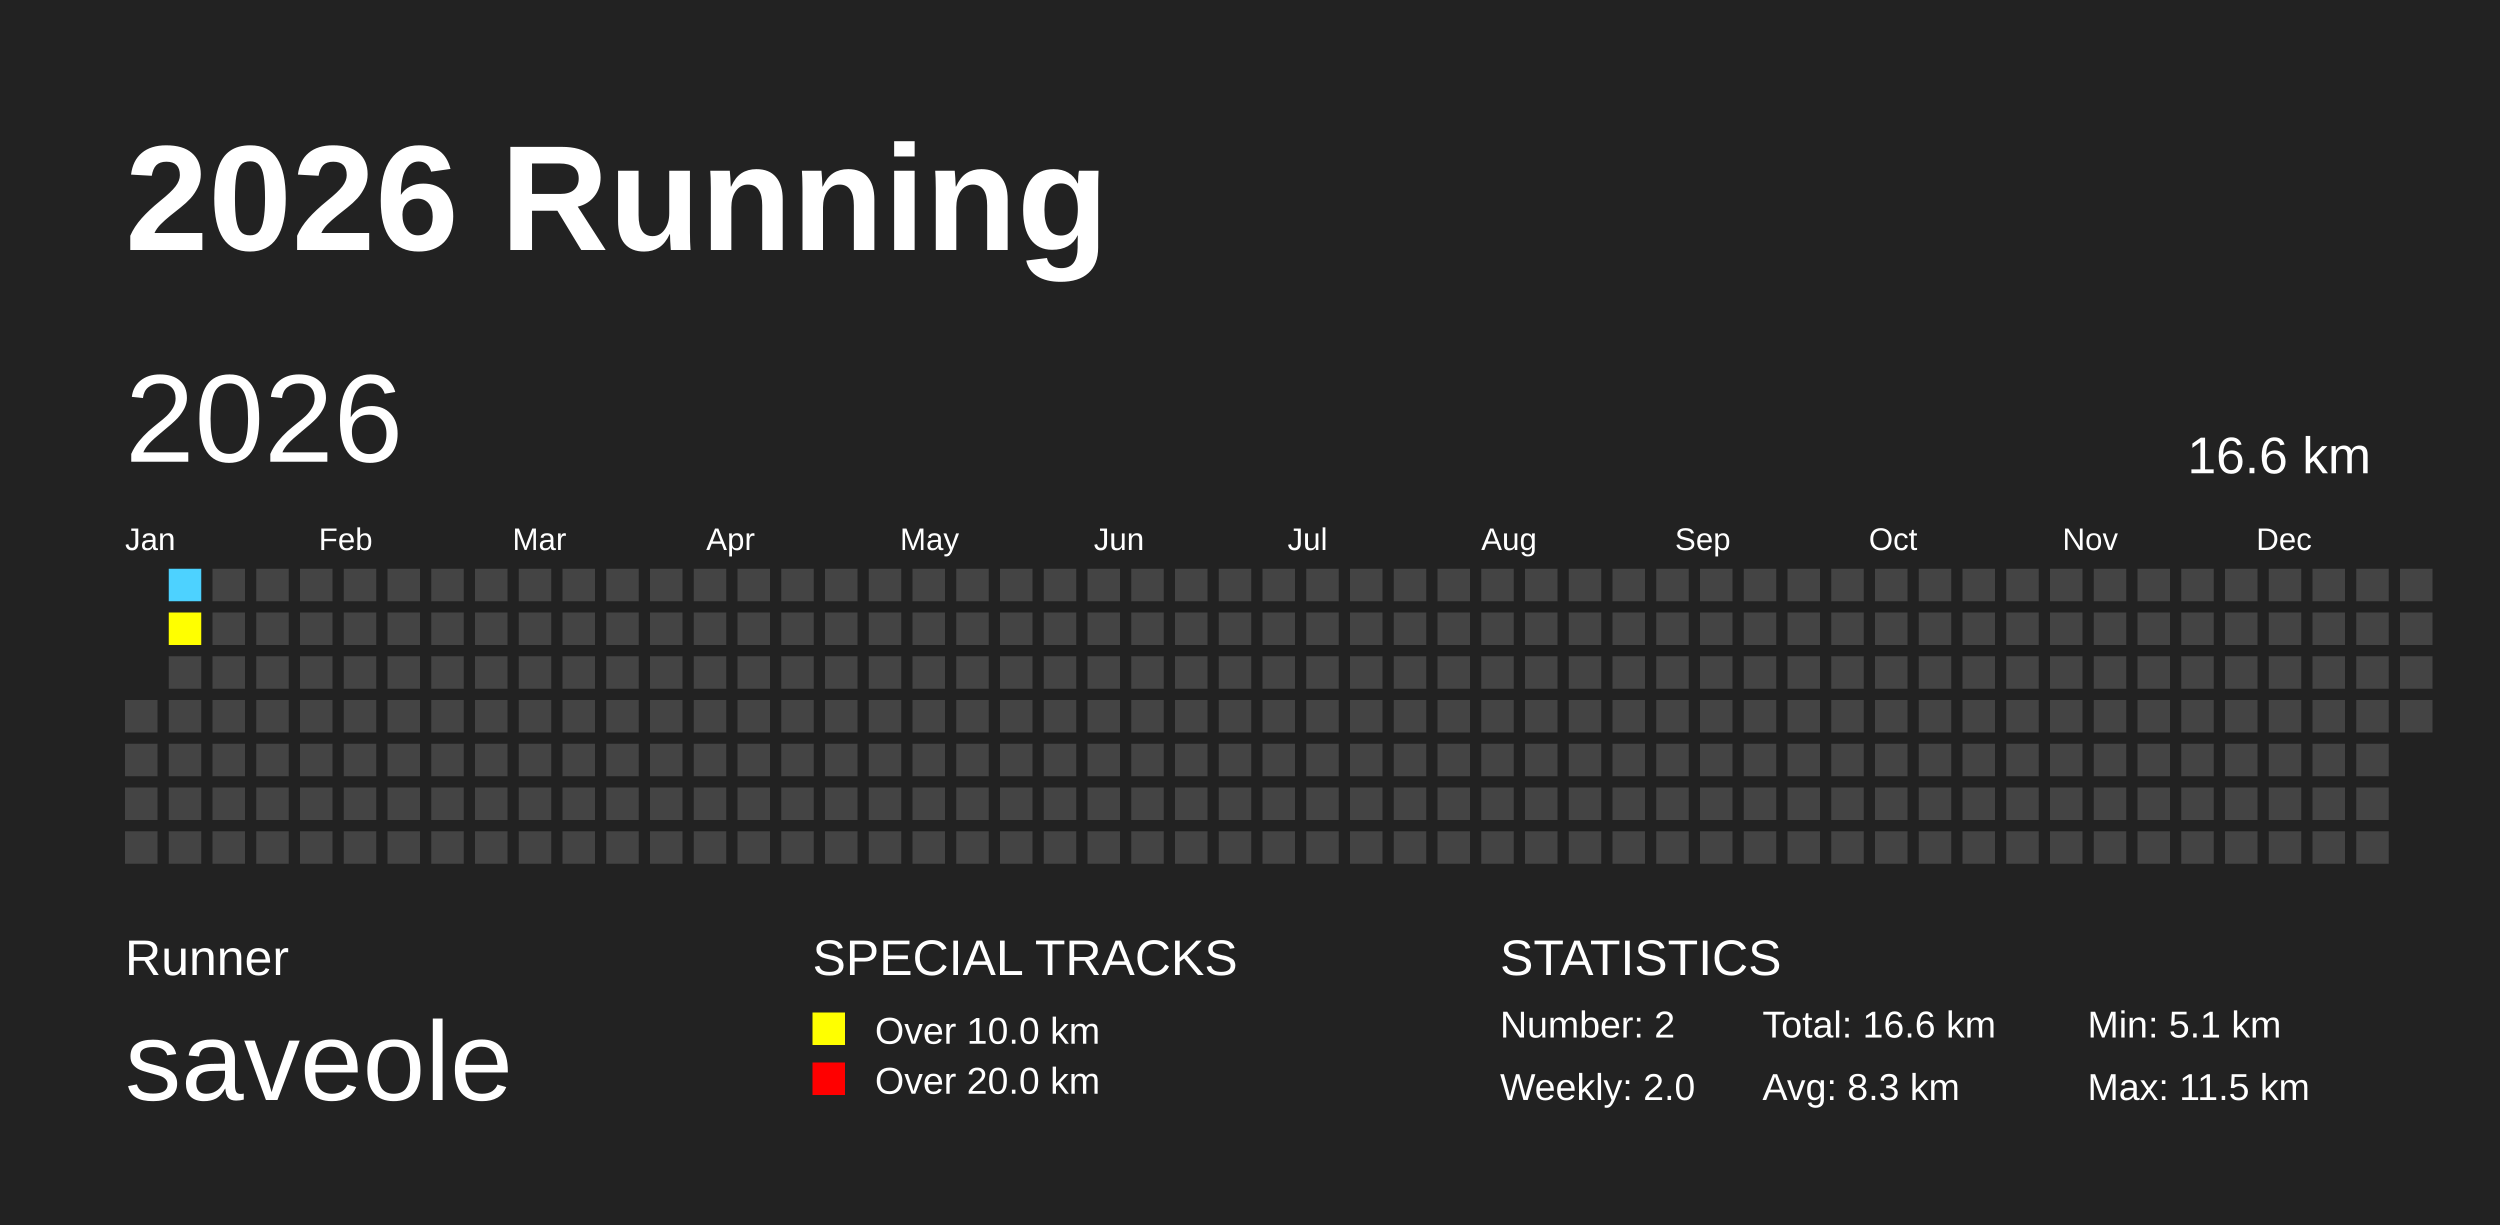
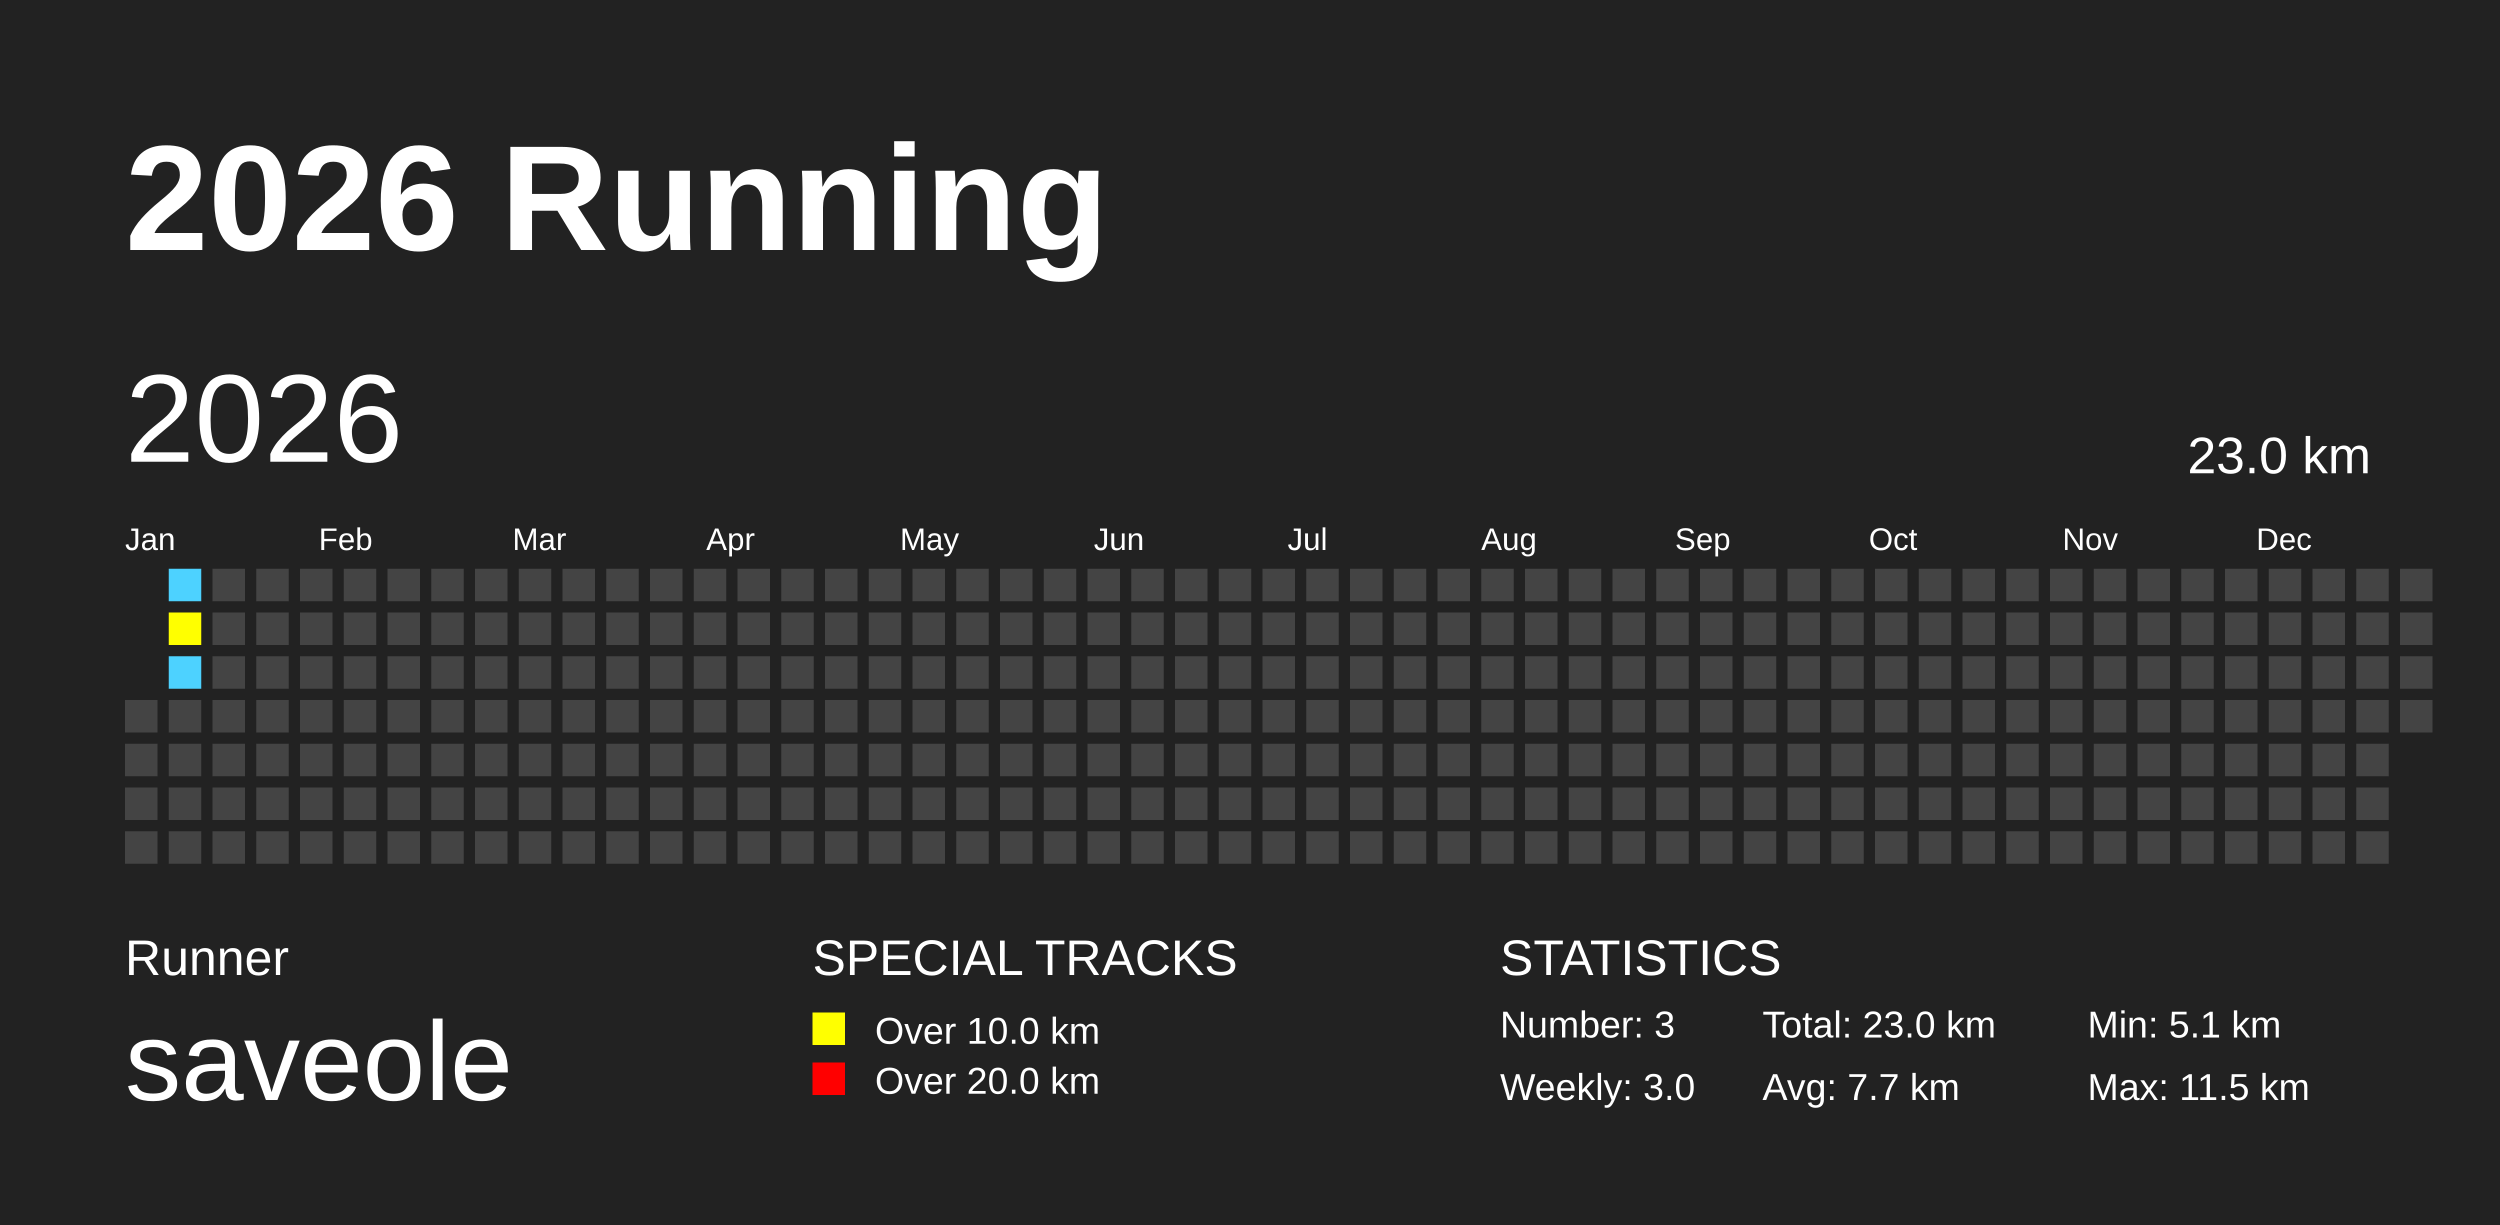
<svg xmlns="http://www.w3.org/2000/svg" baseProfile="full" height="98mm" version="1.1" viewBox="0,0,200,98" width="200mm">
  <defs />
  <rect fill="#222222" height="98" width="200" x="0" y="0" />
  <text fill="#FFFFFF" style="font-size:12px; font-family:Arial; font-weight:bold;" x="10" y="20">2026 Running</text>
  <text fill="#FFFFFF" style="font-size:4px; font-family:Arial" x="10" y="78">Runner</text>
  <text fill="#FFFFFF" style="font-size:9px; font-family:Arial" x="10" y="88">saveole</text>
  <text fill="#FFFFFF" style="font-size:4px; font-family:Arial" x="65" y="78">SPECIAL TRACKS</text>
  <rect fill="yellow" height="2.6" width="2.6" x="65" y="81" />
  <text fill="#FFFFFF" style="font-size:3px; font-family:Arial" x="70" y="83.5">Over 10.0 km</text>
  <rect fill="red" height="2.6" width="2.6" x="65" y="85" />
  <text fill="#FFFFFF" style="font-size:3px; font-family:Arial" x="70" y="87.5">Over 20.0 km</text>
  <text fill="#FFFFFF" style="font-size:4px; font-family:Arial" x="120" y="78">STATISTICS</text>
-   <text fill="#FFFFFF" style="font-size:3px; font-family:Arial" x="120" y="83">Number: 2</text>
-   <text fill="#FFFFFF" style="font-size:3px; font-family:Arial" x="120" y="88">Weekly: 2.0</text>
-   <text fill="#FFFFFF" style="font-size:3px; font-family:Arial" x="141" y="83">Total: 16.6 km</text>
-   <text fill="#FFFFFF" style="font-size:3px; font-family:Arial" x="141" y="88">Avg: 8.3 km</text>
+   <text fill="#FFFFFF" style="font-size:3px; font-family:Arial" x="120" y="83">Number: 3</text>
+   <text fill="#FFFFFF" style="font-size:3px; font-family:Arial" x="120" y="88">Weekly: 3.0</text>
+   <text fill="#FFFFFF" style="font-size:3px; font-family:Arial" x="141" y="83">Total: 23.0 km</text>
+   <text fill="#FFFFFF" style="font-size:3px; font-family:Arial" x="141" y="88">Avg: 7.7 km</text>
  <text fill="#FFFFFF" style="font-size:3px; font-family:Arial" x="167" y="83">Min: 5.1 km</text>
  <text fill="#FFFFFF" style="font-size:3px; font-family:Arial" x="167" y="88">Max: 11.5 km</text>
  <text dominant-baseline="hanging" fill="#FFFFFF" style="font-size:10.0px; font-family:Arial;" x="10" y="30">2026</text>
-   <text dominant-baseline="hanging" fill="#FFFFFF" style="font-size:4.125px; font-family:Arial;" x="175" y="35">16.6 km</text>
+   <text dominant-baseline="hanging" fill="#FFFFFF" style="font-size:4.125px; font-family:Arial;" x="175" y="35">23.0 km</text>
  <text fill="#FFFFFF" style="font-size:2.5px; font-family:Arial" x="10.0" y="44">Jan</text>
  <text fill="#FFFFFF" style="font-size:2.5px; font-family:Arial" x="25.5" y="44">Feb</text>
  <text fill="#FFFFFF" style="font-size:2.5px; font-family:Arial" x="41.0" y="44">Mar</text>
  <text fill="#FFFFFF" style="font-size:2.5px; font-family:Arial" x="56.5" y="44">Apr</text>
  <text fill="#FFFFFF" style="font-size:2.5px; font-family:Arial" x="72.0" y="44">May</text>
  <text fill="#FFFFFF" style="font-size:2.5px; font-family:Arial" x="87.5" y="44">Jun</text>
  <text fill="#FFFFFF" style="font-size:2.5px; font-family:Arial" x="103.0" y="44">Jul</text>
  <text fill="#FFFFFF" style="font-size:2.5px; font-family:Arial" x="118.5" y="44">Aug</text>
  <text fill="#FFFFFF" style="font-size:2.5px; font-family:Arial" x="134.0" y="44">Sep</text>
  <text fill="#FFFFFF" style="font-size:2.5px; font-family:Arial" x="149.5" y="44">Oct</text>
  <text fill="#FFFFFF" style="font-size:2.5px; font-family:Arial" x="165.0" y="44">Nov</text>
  <text fill="#FFFFFF" style="font-size:2.5px; font-family:Arial" x="180.5" y="44">Dec</text>
  <rect fill="#444444" height="2.6" width="2.6" x="10.0" y="56.0" />
  <rect fill="#444444" height="2.6" width="2.6" x="10.0" y="59.5" />
  <rect fill="#444444" height="2.6" width="2.6" x="10.0" y="63.0" />
  <rect fill="#444444" height="2.6" width="2.6" x="10.0" y="66.5" />
  <rect fill="#4DD2FF" height="2.6" width="2.6" x="13.5" y="45.5" />
  <rect fill="yellow" height="2.6" width="2.6" x="13.5" y="49.0" />
-   <rect fill="#444444" height="2.6" width="2.6" x="13.5" y="52.5" />
+   <rect fill="#4DD2FF" height="2.6" width="2.6" x="13.5" y="52.5" />
  <rect fill="#444444" height="2.6" width="2.6" x="13.5" y="56.0" />
  <rect fill="#444444" height="2.6" width="2.6" x="13.5" y="59.5" />
  <rect fill="#444444" height="2.6" width="2.6" x="13.5" y="63.0" />
  <rect fill="#444444" height="2.6" width="2.6" x="13.5" y="66.5" />
  <rect fill="#444444" height="2.6" width="2.6" x="17.0" y="45.5" />
  <rect fill="#444444" height="2.6" width="2.6" x="17.0" y="49.0" />
  <rect fill="#444444" height="2.6" width="2.6" x="17.0" y="52.5" />
  <rect fill="#444444" height="2.6" width="2.6" x="17.0" y="56.0" />
  <rect fill="#444444" height="2.6" width="2.6" x="17.0" y="59.5" />
  <rect fill="#444444" height="2.6" width="2.6" x="17.0" y="63.0" />
  <rect fill="#444444" height="2.6" width="2.6" x="17.0" y="66.5" />
  <rect fill="#444444" height="2.6" width="2.6" x="20.5" y="45.5" />
  <rect fill="#444444" height="2.6" width="2.6" x="20.5" y="49.0" />
  <rect fill="#444444" height="2.6" width="2.6" x="20.5" y="52.5" />
  <rect fill="#444444" height="2.6" width="2.6" x="20.5" y="56.0" />
  <rect fill="#444444" height="2.6" width="2.6" x="20.5" y="59.5" />
  <rect fill="#444444" height="2.6" width="2.6" x="20.5" y="63.0" />
  <rect fill="#444444" height="2.6" width="2.6" x="20.5" y="66.5" />
  <rect fill="#444444" height="2.6" width="2.6" x="24.0" y="45.5" />
  <rect fill="#444444" height="2.6" width="2.6" x="24.0" y="49.0" />
  <rect fill="#444444" height="2.6" width="2.6" x="24.0" y="52.5" />
  <rect fill="#444444" height="2.6" width="2.6" x="24.0" y="56.0" />
  <rect fill="#444444" height="2.6" width="2.6" x="24.0" y="59.5" />
  <rect fill="#444444" height="2.6" width="2.6" x="24.0" y="63.0" />
  <rect fill="#444444" height="2.6" width="2.6" x="24.0" y="66.5" />
  <rect fill="#444444" height="2.6" width="2.6" x="27.5" y="45.5" />
  <rect fill="#444444" height="2.6" width="2.6" x="27.5" y="49.0" />
  <rect fill="#444444" height="2.6" width="2.6" x="27.5" y="52.5" />
  <rect fill="#444444" height="2.6" width="2.6" x="27.5" y="56.0" />
  <rect fill="#444444" height="2.6" width="2.6" x="27.5" y="59.5" />
  <rect fill="#444444" height="2.6" width="2.6" x="27.5" y="63.0" />
  <rect fill="#444444" height="2.6" width="2.6" x="27.5" y="66.5" />
  <rect fill="#444444" height="2.6" width="2.6" x="31.0" y="45.5" />
  <rect fill="#444444" height="2.6" width="2.6" x="31.0" y="49.0" />
  <rect fill="#444444" height="2.6" width="2.6" x="31.0" y="52.5" />
  <rect fill="#444444" height="2.6" width="2.6" x="31.0" y="56.0" />
  <rect fill="#444444" height="2.6" width="2.6" x="31.0" y="59.5" />
  <rect fill="#444444" height="2.6" width="2.6" x="31.0" y="63.0" />
  <rect fill="#444444" height="2.6" width="2.6" x="31.0" y="66.5" />
  <rect fill="#444444" height="2.6" width="2.6" x="34.5" y="45.5" />
  <rect fill="#444444" height="2.6" width="2.6" x="34.5" y="49.0" />
  <rect fill="#444444" height="2.6" width="2.6" x="34.5" y="52.5" />
  <rect fill="#444444" height="2.6" width="2.6" x="34.5" y="56.0" />
  <rect fill="#444444" height="2.6" width="2.6" x="34.5" y="59.5" />
  <rect fill="#444444" height="2.6" width="2.6" x="34.5" y="63.0" />
  <rect fill="#444444" height="2.6" width="2.6" x="34.5" y="66.5" />
  <rect fill="#444444" height="2.6" width="2.6" x="38.0" y="45.5" />
  <rect fill="#444444" height="2.6" width="2.6" x="38.0" y="49.0" />
  <rect fill="#444444" height="2.6" width="2.6" x="38.0" y="52.5" />
  <rect fill="#444444" height="2.6" width="2.6" x="38.0" y="56.0" />
  <rect fill="#444444" height="2.6" width="2.6" x="38.0" y="59.5" />
  <rect fill="#444444" height="2.6" width="2.6" x="38.0" y="63.0" />
  <rect fill="#444444" height="2.6" width="2.6" x="38.0" y="66.5" />
  <rect fill="#444444" height="2.6" width="2.6" x="41.5" y="45.5" />
  <rect fill="#444444" height="2.6" width="2.6" x="41.5" y="49.0" />
  <rect fill="#444444" height="2.6" width="2.6" x="41.5" y="52.5" />
  <rect fill="#444444" height="2.6" width="2.6" x="41.5" y="56.0" />
  <rect fill="#444444" height="2.6" width="2.6" x="41.5" y="59.5" />
  <rect fill="#444444" height="2.6" width="2.6" x="41.5" y="63.0" />
  <rect fill="#444444" height="2.6" width="2.6" x="41.5" y="66.5" />
  <rect fill="#444444" height="2.6" width="2.6" x="45.0" y="45.5" />
  <rect fill="#444444" height="2.6" width="2.6" x="45.0" y="49.0" />
  <rect fill="#444444" height="2.6" width="2.6" x="45.0" y="52.5" />
  <rect fill="#444444" height="2.6" width="2.6" x="45.0" y="56.0" />
  <rect fill="#444444" height="2.6" width="2.6" x="45.0" y="59.5" />
  <rect fill="#444444" height="2.6" width="2.6" x="45.0" y="63.0" />
  <rect fill="#444444" height="2.6" width="2.6" x="45.0" y="66.5" />
  <rect fill="#444444" height="2.6" width="2.6" x="48.5" y="45.5" />
  <rect fill="#444444" height="2.6" width="2.6" x="48.5" y="49.0" />
  <rect fill="#444444" height="2.6" width="2.6" x="48.5" y="52.5" />
  <rect fill="#444444" height="2.6" width="2.6" x="48.5" y="56.0" />
  <rect fill="#444444" height="2.6" width="2.6" x="48.5" y="59.5" />
  <rect fill="#444444" height="2.6" width="2.6" x="48.5" y="63.0" />
  <rect fill="#444444" height="2.6" width="2.6" x="48.5" y="66.5" />
  <rect fill="#444444" height="2.6" width="2.6" x="52.0" y="45.5" />
  <rect fill="#444444" height="2.6" width="2.6" x="52.0" y="49.0" />
  <rect fill="#444444" height="2.6" width="2.6" x="52.0" y="52.5" />
  <rect fill="#444444" height="2.6" width="2.6" x="52.0" y="56.0" />
  <rect fill="#444444" height="2.6" width="2.6" x="52.0" y="59.5" />
  <rect fill="#444444" height="2.6" width="2.6" x="52.0" y="63.0" />
  <rect fill="#444444" height="2.6" width="2.6" x="52.0" y="66.5" />
  <rect fill="#444444" height="2.6" width="2.6" x="55.5" y="45.5" />
  <rect fill="#444444" height="2.6" width="2.6" x="55.5" y="49.0" />
  <rect fill="#444444" height="2.6" width="2.6" x="55.5" y="52.5" />
  <rect fill="#444444" height="2.6" width="2.6" x="55.5" y="56.0" />
  <rect fill="#444444" height="2.6" width="2.6" x="55.5" y="59.5" />
  <rect fill="#444444" height="2.6" width="2.6" x="55.5" y="63.0" />
  <rect fill="#444444" height="2.6" width="2.6" x="55.5" y="66.5" />
  <rect fill="#444444" height="2.6" width="2.6" x="59.0" y="45.5" />
  <rect fill="#444444" height="2.6" width="2.6" x="59.0" y="49.0" />
  <rect fill="#444444" height="2.6" width="2.6" x="59.0" y="52.5" />
  <rect fill="#444444" height="2.6" width="2.6" x="59.0" y="56.0" />
  <rect fill="#444444" height="2.6" width="2.6" x="59.0" y="59.5" />
  <rect fill="#444444" height="2.6" width="2.6" x="59.0" y="63.0" />
  <rect fill="#444444" height="2.6" width="2.6" x="59.0" y="66.5" />
  <rect fill="#444444" height="2.6" width="2.6" x="62.5" y="45.5" />
  <rect fill="#444444" height="2.6" width="2.6" x="62.5" y="49.0" />
  <rect fill="#444444" height="2.6" width="2.6" x="62.5" y="52.5" />
  <rect fill="#444444" height="2.6" width="2.6" x="62.5" y="56.0" />
  <rect fill="#444444" height="2.6" width="2.6" x="62.5" y="59.5" />
  <rect fill="#444444" height="2.6" width="2.6" x="62.5" y="63.0" />
  <rect fill="#444444" height="2.6" width="2.6" x="62.5" y="66.5" />
  <rect fill="#444444" height="2.6" width="2.6" x="66.0" y="45.5" />
  <rect fill="#444444" height="2.6" width="2.6" x="66.0" y="49.0" />
  <rect fill="#444444" height="2.6" width="2.6" x="66.0" y="52.5" />
  <rect fill="#444444" height="2.6" width="2.6" x="66.0" y="56.0" />
  <rect fill="#444444" height="2.6" width="2.6" x="66.0" y="59.5" />
  <rect fill="#444444" height="2.6" width="2.6" x="66.0" y="63.0" />
  <rect fill="#444444" height="2.6" width="2.6" x="66.0" y="66.5" />
  <rect fill="#444444" height="2.6" width="2.6" x="69.5" y="45.5" />
  <rect fill="#444444" height="2.6" width="2.6" x="69.5" y="49.0" />
  <rect fill="#444444" height="2.6" width="2.6" x="69.5" y="52.5" />
  <rect fill="#444444" height="2.6" width="2.6" x="69.5" y="56.0" />
  <rect fill="#444444" height="2.6" width="2.6" x="69.5" y="59.5" />
  <rect fill="#444444" height="2.6" width="2.6" x="69.5" y="63.0" />
  <rect fill="#444444" height="2.6" width="2.6" x="69.5" y="66.5" />
  <rect fill="#444444" height="2.6" width="2.6" x="73.0" y="45.5" />
  <rect fill="#444444" height="2.6" width="2.6" x="73.0" y="49.0" />
  <rect fill="#444444" height="2.6" width="2.6" x="73.0" y="52.5" />
  <rect fill="#444444" height="2.6" width="2.6" x="73.0" y="56.0" />
  <rect fill="#444444" height="2.6" width="2.6" x="73.0" y="59.5" />
  <rect fill="#444444" height="2.6" width="2.6" x="73.0" y="63.0" />
  <rect fill="#444444" height="2.6" width="2.6" x="73.0" y="66.5" />
  <rect fill="#444444" height="2.6" width="2.6" x="76.5" y="45.5" />
  <rect fill="#444444" height="2.6" width="2.6" x="76.5" y="49.0" />
  <rect fill="#444444" height="2.6" width="2.6" x="76.5" y="52.5" />
  <rect fill="#444444" height="2.6" width="2.6" x="76.5" y="56.0" />
  <rect fill="#444444" height="2.6" width="2.6" x="76.5" y="59.5" />
  <rect fill="#444444" height="2.6" width="2.6" x="76.5" y="63.0" />
  <rect fill="#444444" height="2.6" width="2.6" x="76.5" y="66.5" />
  <rect fill="#444444" height="2.6" width="2.6" x="80.0" y="45.5" />
  <rect fill="#444444" height="2.6" width="2.6" x="80.0" y="49.0" />
  <rect fill="#444444" height="2.6" width="2.6" x="80.0" y="52.5" />
  <rect fill="#444444" height="2.6" width="2.6" x="80.0" y="56.0" />
  <rect fill="#444444" height="2.6" width="2.6" x="80.0" y="59.5" />
  <rect fill="#444444" height="2.6" width="2.6" x="80.0" y="63.0" />
  <rect fill="#444444" height="2.6" width="2.6" x="80.0" y="66.5" />
  <rect fill="#444444" height="2.6" width="2.6" x="83.5" y="45.5" />
  <rect fill="#444444" height="2.6" width="2.6" x="83.5" y="49.0" />
  <rect fill="#444444" height="2.6" width="2.6" x="83.5" y="52.5" />
  <rect fill="#444444" height="2.6" width="2.6" x="83.5" y="56.0" />
  <rect fill="#444444" height="2.6" width="2.6" x="83.5" y="59.5" />
  <rect fill="#444444" height="2.6" width="2.6" x="83.5" y="63.0" />
  <rect fill="#444444" height="2.6" width="2.6" x="83.5" y="66.5" />
  <rect fill="#444444" height="2.6" width="2.6" x="87.0" y="45.5" />
  <rect fill="#444444" height="2.6" width="2.6" x="87.0" y="49.0" />
  <rect fill="#444444" height="2.6" width="2.6" x="87.0" y="52.5" />
  <rect fill="#444444" height="2.6" width="2.6" x="87.0" y="56.0" />
  <rect fill="#444444" height="2.6" width="2.6" x="87.0" y="59.5" />
  <rect fill="#444444" height="2.6" width="2.6" x="87.0" y="63.0" />
  <rect fill="#444444" height="2.6" width="2.6" x="87.0" y="66.5" />
  <rect fill="#444444" height="2.6" width="2.6" x="90.5" y="45.5" />
  <rect fill="#444444" height="2.6" width="2.6" x="90.5" y="49.0" />
  <rect fill="#444444" height="2.6" width="2.6" x="90.5" y="52.5" />
  <rect fill="#444444" height="2.6" width="2.6" x="90.5" y="56.0" />
  <rect fill="#444444" height="2.6" width="2.6" x="90.5" y="59.5" />
  <rect fill="#444444" height="2.6" width="2.6" x="90.5" y="63.0" />
  <rect fill="#444444" height="2.6" width="2.6" x="90.5" y="66.5" />
  <rect fill="#444444" height="2.6" width="2.6" x="94.0" y="45.5" />
  <rect fill="#444444" height="2.6" width="2.6" x="94.0" y="49.0" />
  <rect fill="#444444" height="2.6" width="2.6" x="94.0" y="52.5" />
  <rect fill="#444444" height="2.6" width="2.6" x="94.0" y="56.0" />
  <rect fill="#444444" height="2.6" width="2.6" x="94.0" y="59.5" />
  <rect fill="#444444" height="2.6" width="2.6" x="94.0" y="63.0" />
  <rect fill="#444444" height="2.6" width="2.6" x="94.0" y="66.5" />
  <rect fill="#444444" height="2.6" width="2.6" x="97.5" y="45.5" />
  <rect fill="#444444" height="2.6" width="2.6" x="97.5" y="49.0" />
  <rect fill="#444444" height="2.6" width="2.6" x="97.5" y="52.5" />
  <rect fill="#444444" height="2.6" width="2.6" x="97.5" y="56.0" />
  <rect fill="#444444" height="2.6" width="2.6" x="97.5" y="59.5" />
  <rect fill="#444444" height="2.6" width="2.6" x="97.5" y="63.0" />
  <rect fill="#444444" height="2.6" width="2.6" x="97.5" y="66.5" />
  <rect fill="#444444" height="2.6" width="2.6" x="101.0" y="45.5" />
  <rect fill="#444444" height="2.6" width="2.6" x="101.0" y="49.0" />
  <rect fill="#444444" height="2.6" width="2.6" x="101.0" y="52.5" />
  <rect fill="#444444" height="2.6" width="2.6" x="101.0" y="56.0" />
  <rect fill="#444444" height="2.6" width="2.6" x="101.0" y="59.5" />
  <rect fill="#444444" height="2.6" width="2.6" x="101.0" y="63.0" />
  <rect fill="#444444" height="2.6" width="2.6" x="101.0" y="66.5" />
  <rect fill="#444444" height="2.6" width="2.6" x="104.5" y="45.5" />
  <rect fill="#444444" height="2.6" width="2.6" x="104.5" y="49.0" />
  <rect fill="#444444" height="2.6" width="2.6" x="104.5" y="52.5" />
  <rect fill="#444444" height="2.6" width="2.6" x="104.5" y="56.0" />
  <rect fill="#444444" height="2.6" width="2.6" x="104.5" y="59.5" />
  <rect fill="#444444" height="2.6" width="2.6" x="104.5" y="63.0" />
  <rect fill="#444444" height="2.6" width="2.6" x="104.5" y="66.5" />
  <rect fill="#444444" height="2.6" width="2.6" x="108.0" y="45.5" />
  <rect fill="#444444" height="2.6" width="2.6" x="108.0" y="49.0" />
  <rect fill="#444444" height="2.6" width="2.6" x="108.0" y="52.5" />
  <rect fill="#444444" height="2.6" width="2.6" x="108.0" y="56.0" />
  <rect fill="#444444" height="2.6" width="2.6" x="108.0" y="59.5" />
  <rect fill="#444444" height="2.6" width="2.6" x="108.0" y="63.0" />
  <rect fill="#444444" height="2.6" width="2.6" x="108.0" y="66.5" />
  <rect fill="#444444" height="2.6" width="2.6" x="111.5" y="45.5" />
  <rect fill="#444444" height="2.6" width="2.6" x="111.5" y="49.0" />
  <rect fill="#444444" height="2.6" width="2.6" x="111.5" y="52.5" />
  <rect fill="#444444" height="2.6" width="2.6" x="111.5" y="56.0" />
  <rect fill="#444444" height="2.6" width="2.6" x="111.5" y="59.5" />
  <rect fill="#444444" height="2.6" width="2.6" x="111.5" y="63.0" />
  <rect fill="#444444" height="2.6" width="2.6" x="111.5" y="66.5" />
  <rect fill="#444444" height="2.6" width="2.6" x="115.0" y="45.5" />
  <rect fill="#444444" height="2.6" width="2.6" x="115.0" y="49.0" />
  <rect fill="#444444" height="2.6" width="2.6" x="115.0" y="52.5" />
  <rect fill="#444444" height="2.6" width="2.6" x="115.0" y="56.0" />
  <rect fill="#444444" height="2.6" width="2.6" x="115.0" y="59.5" />
  <rect fill="#444444" height="2.6" width="2.6" x="115.0" y="63.0" />
  <rect fill="#444444" height="2.6" width="2.6" x="115.0" y="66.5" />
  <rect fill="#444444" height="2.6" width="2.6" x="118.5" y="45.5" />
  <rect fill="#444444" height="2.6" width="2.6" x="118.5" y="49.0" />
  <rect fill="#444444" height="2.6" width="2.6" x="118.5" y="52.5" />
  <rect fill="#444444" height="2.6" width="2.6" x="118.5" y="56.0" />
  <rect fill="#444444" height="2.6" width="2.6" x="118.5" y="59.5" />
  <rect fill="#444444" height="2.6" width="2.6" x="118.5" y="63.0" />
  <rect fill="#444444" height="2.6" width="2.6" x="118.5" y="66.5" />
  <rect fill="#444444" height="2.6" width="2.6" x="122.0" y="45.5" />
  <rect fill="#444444" height="2.6" width="2.6" x="122.0" y="49.0" />
  <rect fill="#444444" height="2.6" width="2.6" x="122.0" y="52.5" />
  <rect fill="#444444" height="2.6" width="2.6" x="122.0" y="56.0" />
  <rect fill="#444444" height="2.6" width="2.6" x="122.0" y="59.5" />
  <rect fill="#444444" height="2.6" width="2.6" x="122.0" y="63.0" />
  <rect fill="#444444" height="2.6" width="2.6" x="122.0" y="66.5" />
  <rect fill="#444444" height="2.6" width="2.6" x="125.5" y="45.5" />
  <rect fill="#444444" height="2.6" width="2.6" x="125.5" y="49.0" />
  <rect fill="#444444" height="2.6" width="2.6" x="125.5" y="52.5" />
  <rect fill="#444444" height="2.6" width="2.6" x="125.5" y="56.0" />
  <rect fill="#444444" height="2.6" width="2.6" x="125.5" y="59.5" />
  <rect fill="#444444" height="2.6" width="2.6" x="125.5" y="63.0" />
  <rect fill="#444444" height="2.6" width="2.6" x="125.5" y="66.5" />
  <rect fill="#444444" height="2.6" width="2.6" x="129.0" y="45.5" />
  <rect fill="#444444" height="2.6" width="2.6" x="129.0" y="49.0" />
  <rect fill="#444444" height="2.6" width="2.6" x="129.0" y="52.5" />
  <rect fill="#444444" height="2.6" width="2.6" x="129.0" y="56.0" />
  <rect fill="#444444" height="2.6" width="2.6" x="129.0" y="59.5" />
  <rect fill="#444444" height="2.6" width="2.6" x="129.0" y="63.0" />
  <rect fill="#444444" height="2.6" width="2.6" x="129.0" y="66.5" />
  <rect fill="#444444" height="2.6" width="2.6" x="132.5" y="45.5" />
  <rect fill="#444444" height="2.6" width="2.6" x="132.5" y="49.0" />
  <rect fill="#444444" height="2.6" width="2.6" x="132.5" y="52.5" />
  <rect fill="#444444" height="2.6" width="2.6" x="132.5" y="56.0" />
  <rect fill="#444444" height="2.6" width="2.6" x="132.5" y="59.5" />
  <rect fill="#444444" height="2.6" width="2.6" x="132.5" y="63.0" />
  <rect fill="#444444" height="2.6" width="2.6" x="132.5" y="66.5" />
  <rect fill="#444444" height="2.6" width="2.6" x="136.0" y="45.5" />
  <rect fill="#444444" height="2.6" width="2.6" x="136.0" y="49.0" />
  <rect fill="#444444" height="2.6" width="2.6" x="136.0" y="52.5" />
  <rect fill="#444444" height="2.6" width="2.6" x="136.0" y="56.0" />
  <rect fill="#444444" height="2.6" width="2.6" x="136.0" y="59.5" />
  <rect fill="#444444" height="2.6" width="2.6" x="136.0" y="63.0" />
  <rect fill="#444444" height="2.6" width="2.6" x="136.0" y="66.5" />
  <rect fill="#444444" height="2.6" width="2.6" x="139.5" y="45.5" />
  <rect fill="#444444" height="2.6" width="2.6" x="139.5" y="49.0" />
  <rect fill="#444444" height="2.6" width="2.6" x="139.5" y="52.5" />
  <rect fill="#444444" height="2.6" width="2.6" x="139.5" y="56.0" />
  <rect fill="#444444" height="2.6" width="2.6" x="139.5" y="59.5" />
  <rect fill="#444444" height="2.6" width="2.6" x="139.5" y="63.0" />
  <rect fill="#444444" height="2.6" width="2.6" x="139.5" y="66.5" />
  <rect fill="#444444" height="2.6" width="2.6" x="143.0" y="45.5" />
  <rect fill="#444444" height="2.6" width="2.6" x="143.0" y="49.0" />
  <rect fill="#444444" height="2.6" width="2.6" x="143.0" y="52.5" />
  <rect fill="#444444" height="2.6" width="2.6" x="143.0" y="56.0" />
  <rect fill="#444444" height="2.6" width="2.6" x="143.0" y="59.5" />
  <rect fill="#444444" height="2.6" width="2.6" x="143.0" y="63.0" />
  <rect fill="#444444" height="2.6" width="2.6" x="143.0" y="66.5" />
  <rect fill="#444444" height="2.6" width="2.6" x="146.5" y="45.5" />
  <rect fill="#444444" height="2.6" width="2.6" x="146.5" y="49.0" />
  <rect fill="#444444" height="2.6" width="2.6" x="146.5" y="52.5" />
  <rect fill="#444444" height="2.6" width="2.6" x="146.5" y="56.0" />
  <rect fill="#444444" height="2.6" width="2.6" x="146.5" y="59.5" />
  <rect fill="#444444" height="2.6" width="2.6" x="146.5" y="63.0" />
  <rect fill="#444444" height="2.6" width="2.6" x="146.5" y="66.5" />
  <rect fill="#444444" height="2.6" width="2.6" x="150.0" y="45.5" />
  <rect fill="#444444" height="2.6" width="2.6" x="150.0" y="49.0" />
  <rect fill="#444444" height="2.6" width="2.6" x="150.0" y="52.5" />
  <rect fill="#444444" height="2.6" width="2.6" x="150.0" y="56.0" />
  <rect fill="#444444" height="2.6" width="2.6" x="150.0" y="59.5" />
  <rect fill="#444444" height="2.6" width="2.6" x="150.0" y="63.0" />
  <rect fill="#444444" height="2.6" width="2.6" x="150.0" y="66.5" />
  <rect fill="#444444" height="2.6" width="2.6" x="153.5" y="45.5" />
  <rect fill="#444444" height="2.6" width="2.6" x="153.5" y="49.0" />
  <rect fill="#444444" height="2.6" width="2.6" x="153.5" y="52.5" />
  <rect fill="#444444" height="2.6" width="2.6" x="153.5" y="56.0" />
  <rect fill="#444444" height="2.6" width="2.6" x="153.5" y="59.5" />
  <rect fill="#444444" height="2.6" width="2.6" x="153.5" y="63.0" />
  <rect fill="#444444" height="2.6" width="2.6" x="153.5" y="66.5" />
  <rect fill="#444444" height="2.6" width="2.6" x="157.0" y="45.5" />
  <rect fill="#444444" height="2.6" width="2.6" x="157.0" y="49.0" />
  <rect fill="#444444" height="2.6" width="2.6" x="157.0" y="52.5" />
  <rect fill="#444444" height="2.6" width="2.6" x="157.0" y="56.0" />
  <rect fill="#444444" height="2.6" width="2.6" x="157.0" y="59.5" />
  <rect fill="#444444" height="2.6" width="2.6" x="157.0" y="63.0" />
  <rect fill="#444444" height="2.6" width="2.6" x="157.0" y="66.5" />
  <rect fill="#444444" height="2.6" width="2.6" x="160.5" y="45.5" />
  <rect fill="#444444" height="2.6" width="2.6" x="160.5" y="49.0" />
  <rect fill="#444444" height="2.6" width="2.6" x="160.5" y="52.5" />
  <rect fill="#444444" height="2.6" width="2.6" x="160.5" y="56.0" />
  <rect fill="#444444" height="2.6" width="2.6" x="160.5" y="59.5" />
  <rect fill="#444444" height="2.6" width="2.6" x="160.5" y="63.0" />
  <rect fill="#444444" height="2.6" width="2.6" x="160.5" y="66.5" />
  <rect fill="#444444" height="2.6" width="2.6" x="164.0" y="45.5" />
  <rect fill="#444444" height="2.6" width="2.6" x="164.0" y="49.0" />
  <rect fill="#444444" height="2.6" width="2.6" x="164.0" y="52.5" />
  <rect fill="#444444" height="2.6" width="2.6" x="164.0" y="56.0" />
  <rect fill="#444444" height="2.6" width="2.6" x="164.0" y="59.5" />
  <rect fill="#444444" height="2.6" width="2.6" x="164.0" y="63.0" />
  <rect fill="#444444" height="2.6" width="2.6" x="164.0" y="66.5" />
  <rect fill="#444444" height="2.6" width="2.6" x="167.5" y="45.5" />
  <rect fill="#444444" height="2.6" width="2.6" x="167.5" y="49.0" />
  <rect fill="#444444" height="2.6" width="2.6" x="167.5" y="52.5" />
  <rect fill="#444444" height="2.6" width="2.6" x="167.5" y="56.0" />
  <rect fill="#444444" height="2.6" width="2.6" x="167.5" y="59.5" />
  <rect fill="#444444" height="2.6" width="2.6" x="167.5" y="63.0" />
  <rect fill="#444444" height="2.6" width="2.6" x="167.5" y="66.5" />
  <rect fill="#444444" height="2.6" width="2.6" x="171.0" y="45.5" />
  <rect fill="#444444" height="2.6" width="2.6" x="171.0" y="49.0" />
  <rect fill="#444444" height="2.6" width="2.6" x="171.0" y="52.5" />
  <rect fill="#444444" height="2.6" width="2.6" x="171.0" y="56.0" />
  <rect fill="#444444" height="2.6" width="2.6" x="171.0" y="59.5" />
  <rect fill="#444444" height="2.6" width="2.6" x="171.0" y="63.0" />
  <rect fill="#444444" height="2.6" width="2.6" x="171.0" y="66.5" />
  <rect fill="#444444" height="2.6" width="2.6" x="174.5" y="45.5" />
  <rect fill="#444444" height="2.6" width="2.6" x="174.5" y="49.0" />
  <rect fill="#444444" height="2.6" width="2.6" x="174.5" y="52.5" />
  <rect fill="#444444" height="2.6" width="2.6" x="174.5" y="56.0" />
  <rect fill="#444444" height="2.6" width="2.6" x="174.5" y="59.5" />
  <rect fill="#444444" height="2.6" width="2.6" x="174.5" y="63.0" />
  <rect fill="#444444" height="2.6" width="2.6" x="174.5" y="66.5" />
  <rect fill="#444444" height="2.6" width="2.6" x="178.0" y="45.5" />
  <rect fill="#444444" height="2.6" width="2.6" x="178.0" y="49.0" />
  <rect fill="#444444" height="2.6" width="2.6" x="178.0" y="52.5" />
  <rect fill="#444444" height="2.6" width="2.6" x="178.0" y="56.0" />
  <rect fill="#444444" height="2.6" width="2.6" x="178.0" y="59.5" />
  <rect fill="#444444" height="2.6" width="2.6" x="178.0" y="63.0" />
  <rect fill="#444444" height="2.6" width="2.6" x="178.0" y="66.5" />
  <rect fill="#444444" height="2.6" width="2.6" x="181.5" y="45.5" />
  <rect fill="#444444" height="2.6" width="2.6" x="181.5" y="49.0" />
  <rect fill="#444444" height="2.6" width="2.6" x="181.5" y="52.5" />
  <rect fill="#444444" height="2.6" width="2.6" x="181.5" y="56.0" />
  <rect fill="#444444" height="2.6" width="2.6" x="181.5" y="59.5" />
  <rect fill="#444444" height="2.6" width="2.6" x="181.5" y="63.0" />
  <rect fill="#444444" height="2.6" width="2.6" x="181.5" y="66.5" />
  <rect fill="#444444" height="2.6" width="2.6" x="185.0" y="45.5" />
  <rect fill="#444444" height="2.6" width="2.6" x="185.0" y="49.0" />
  <rect fill="#444444" height="2.6" width="2.6" x="185.0" y="52.5" />
  <rect fill="#444444" height="2.6" width="2.6" x="185.0" y="56.0" />
  <rect fill="#444444" height="2.6" width="2.6" x="185.0" y="59.5" />
  <rect fill="#444444" height="2.6" width="2.6" x="185.0" y="63.0" />
  <rect fill="#444444" height="2.6" width="2.6" x="185.0" y="66.5" />
  <rect fill="#444444" height="2.6" width="2.6" x="188.5" y="45.5" />
  <rect fill="#444444" height="2.6" width="2.6" x="188.5" y="49.0" />
  <rect fill="#444444" height="2.6" width="2.6" x="188.5" y="52.5" />
  <rect fill="#444444" height="2.6" width="2.6" x="188.5" y="56.0" />
  <rect fill="#444444" height="2.6" width="2.6" x="188.5" y="59.5" />
  <rect fill="#444444" height="2.6" width="2.6" x="188.5" y="63.0" />
  <rect fill="#444444" height="2.6" width="2.6" x="188.5" y="66.5" />
  <rect fill="#444444" height="2.6" width="2.6" x="192.0" y="45.5" />
  <rect fill="#444444" height="2.6" width="2.6" x="192.0" y="49.0" />
  <rect fill="#444444" height="2.6" width="2.6" x="192.0" y="52.5" />
  <rect fill="#444444" height="2.6" width="2.6" x="192.0" y="56.0" />
</svg>
